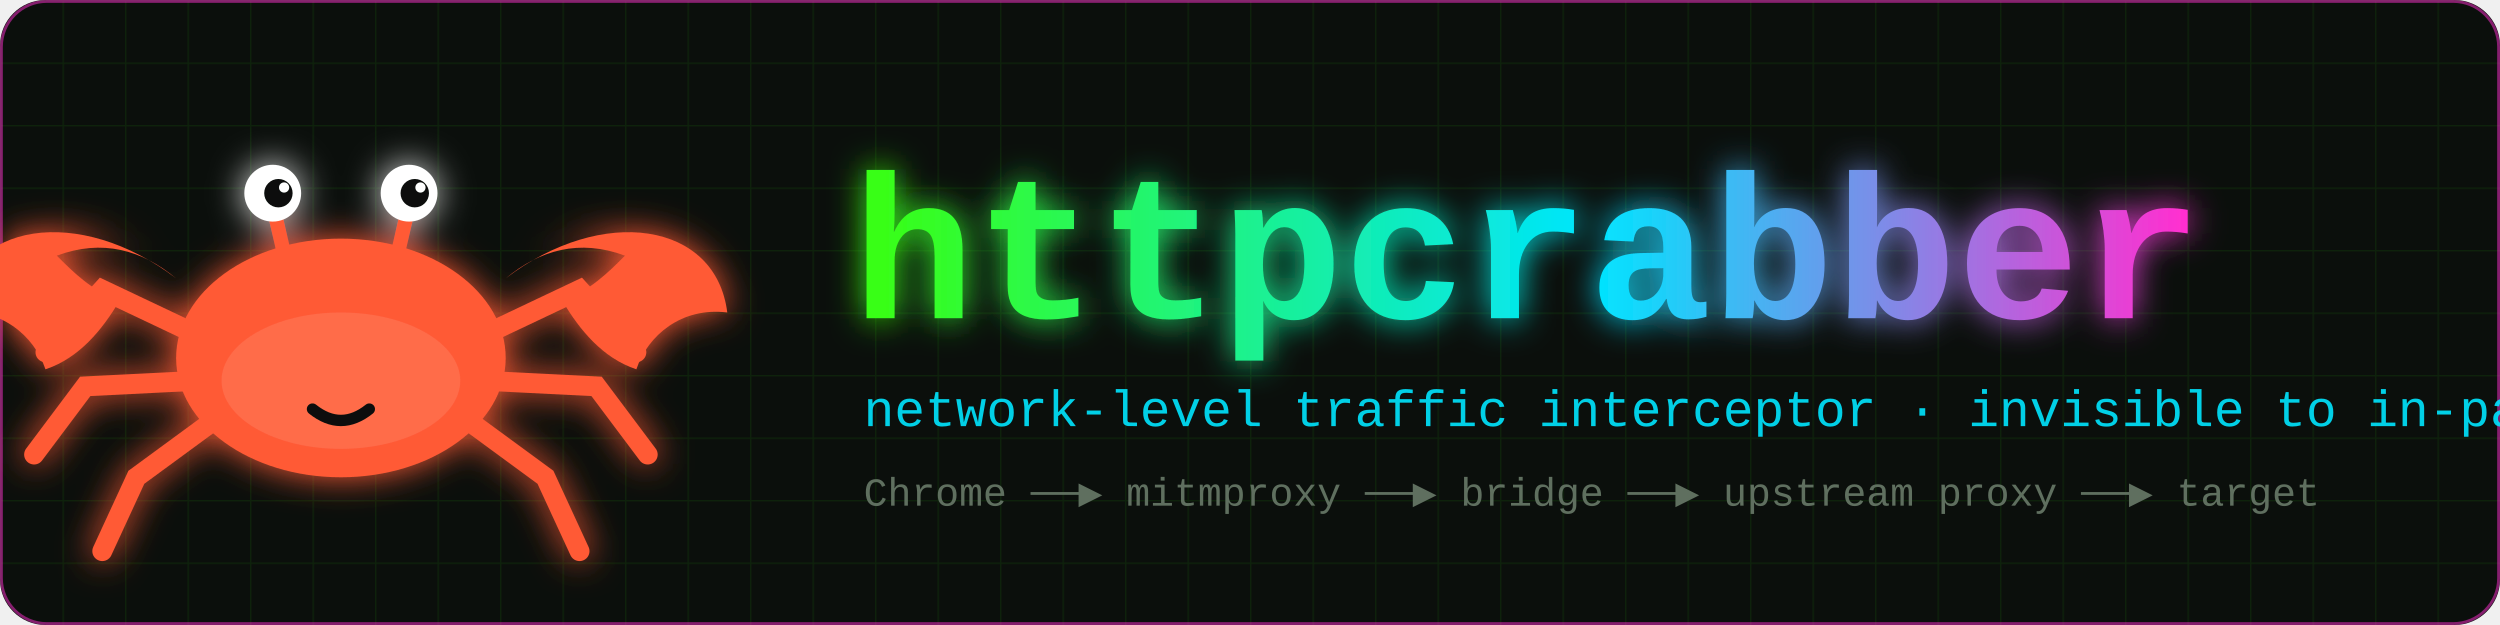
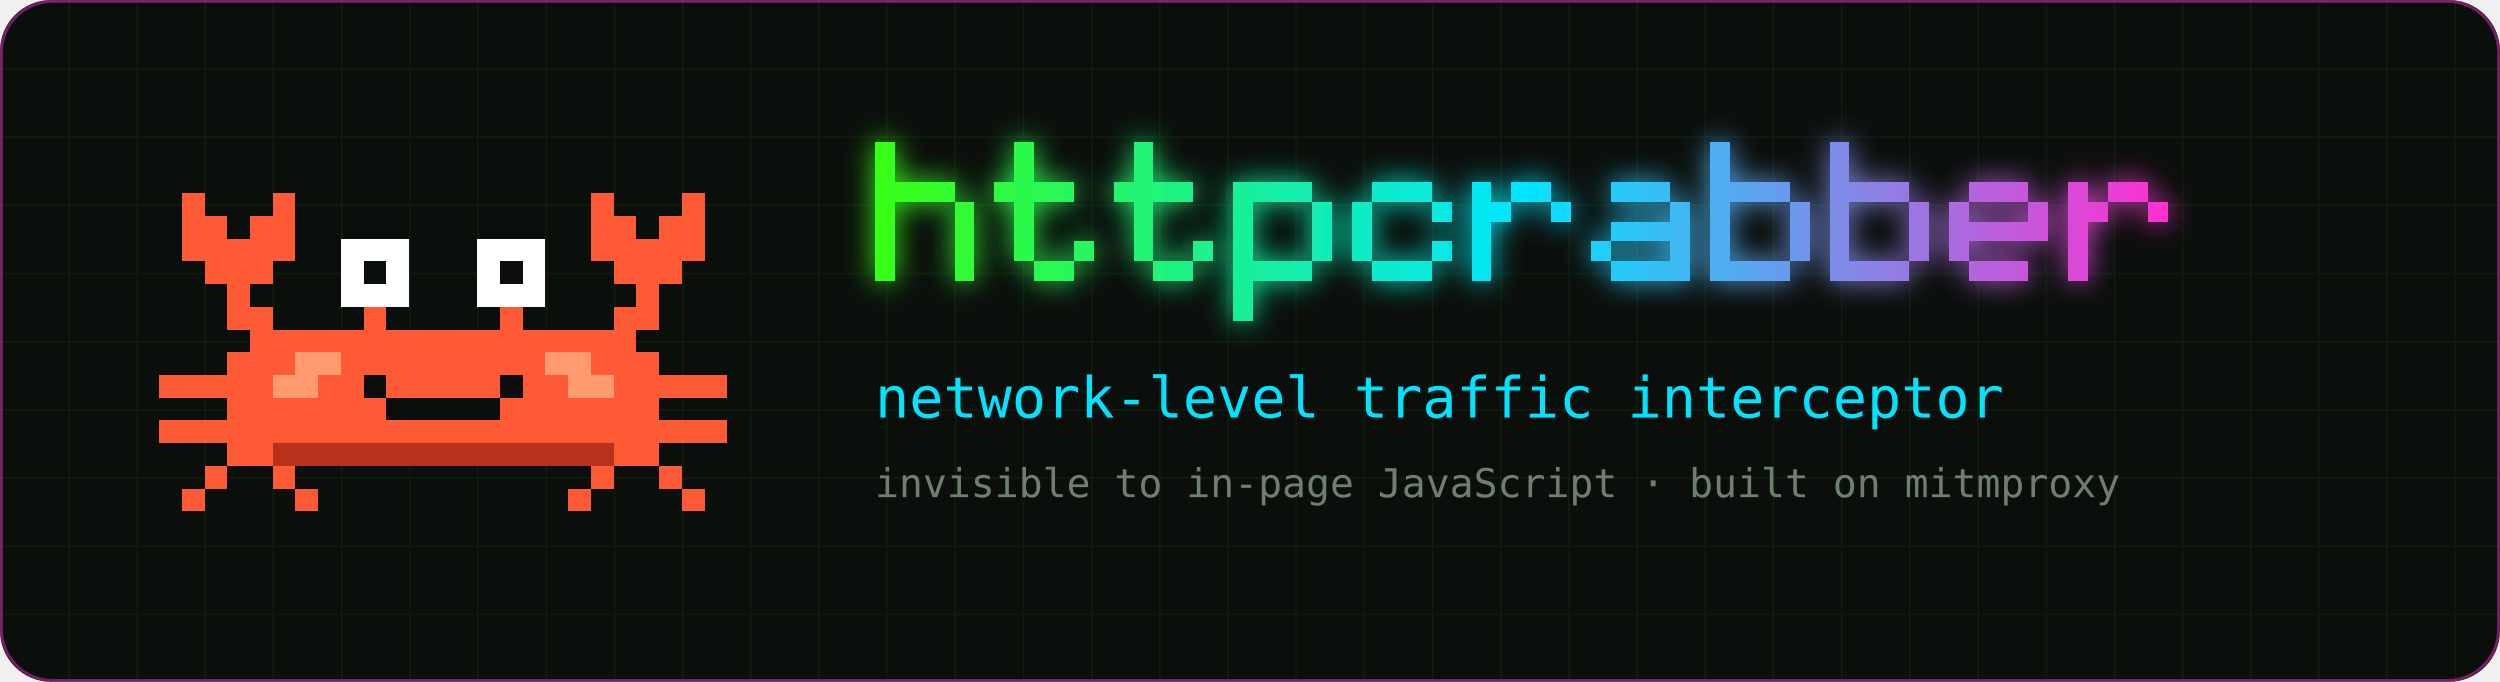
- <svg xmlns="http://www.w3.org/2000/svg" width="880" height="220" viewBox="0 0 880 220" role="img" aria-label="httpcrabber">
+ <svg xmlns="http://www.w3.org/2000/svg" width="880" height="240" viewBox="0 0 880 240" role="img" aria-label="httpcrabber">
+   <style>
+     .claw-closed, .eye-closed { opacity: 0 }
+     .claw-open   { animation: on-off 3.2s step-end infinite }
+     .claw-closed { animation: off-on 3.2s step-end infinite }
+     .eye-open    { animation: blink-o 4.3s step-end infinite }
+     .eye-closed  { animation: blink-c 4.3s step-end infinite }
+     .bob         { animation: bob 1.2s step-end infinite }
+     @keyframes on-off  { 0% {opacity:1} 60% {opacity:0} 66% {opacity:1} 72% {opacity:0} 78% {opacity:1} }
+     @keyframes off-on  { 0% {opacity:0} 60% {opacity:1} 66% {opacity:0} 72% {opacity:1} 78% {opacity:0} }
+     @keyframes blink-o { 0% {opacity:1} 90% {opacity:0} 94% {opacity:1} }
+     @keyframes blink-c { 0% {opacity:0} 90% {opacity:1} 94% {opacity:0} }
+     @keyframes bob     { 0% {transform:translateY(0)} 50% {transform:translateY(-4px)} }
+   </style>
  <defs>
-     <linearGradient id="txt" x1="0" y1="0" x2="1" y2="0">
+     <linearGradient id="word" gradientUnits="userSpaceOnUse" x1="0" y1="0" x2="455" y2="0">
      <stop offset="0" stop-color="#39ff14" />
-       <stop offset="0.55" stop-color="#00e5ff" />
+       <stop offset="0.5" stop-color="#00e5ff" />
      <stop offset="1" stop-color="#ff2fd0" />
    </linearGradient>
-     <filter id="glow" x="-20%" y="-40%" width="140%" height="180%">
-       <feGaussianBlur stdDeviation="6" result="b" />
+     <filter id="glow" x="-10%" y="-30%" width="120%" height="160%">
+       <feGaussianBlur stdDeviation="5" result="b" />
      <feMerge>
        <feMergeNode in="b" />
        <feMergeNode in="SourceGraphic" />
      </feMerge>
    </filter>
-     <pattern id="grid" width="22" height="22" patternUnits="userSpaceOnUse">
-       <path d="M22 0H0V22" fill="none" stroke="#39ff14" stroke-opacity="0.08" />
+     <pattern id="grid" width="24" height="24" patternUnits="userSpaceOnUse">
+       <path d="M24 0H0V24" fill="none" stroke="#39ff14" stroke-opacity="0.07" />
    </pattern>
  </defs>
-   <rect width="880" height="220" rx="16" fill="#0b0f0c" />
-   <rect width="880" height="220" rx="16" fill="url(#grid)" />
-   <rect x="0.5" y="0.5" width="879" height="219" rx="16" fill="none" stroke="#ff2fd0" stroke-opacity="0.5" />
-   <g transform="translate(120 112)" filter="url(#glow)">
-     <g stroke="#ff5a36" stroke-width="7" stroke-linecap="round" fill="none">
-       <path d="M-46 8 L-84 -10 L-104 12" />
-       <path d="M-50 22 L-90 24 L-108 48" />
-       <path d="M-42 34 L-72 56 L-84 82" />
-       <path d="M46 8 L84 -10 L104 12" />
-       <path d="M50 22 L90 24 L108 48" />
-       <path d="M42 34 L72 56 L84 82" />
+   <rect width="880" height="240" rx="18" fill="#0b0f0c" />
+   <rect width="880" height="240" rx="18" fill="url(#grid)" />
+   <rect x="0.5" y="0.5" width="879" height="239" rx="18" fill="none" stroke="#ff2fd0" stroke-opacity="0.45" />
+   <g transform="translate(56 68)" shape-rendering="crispEdges">
+     <g class="bob">
+       <rect x="8" y="16" width="8" height="8" fill="#ff5a36" />
+       <rect x="16" y="16" width="8" height="8" fill="#ff5a36" />
+       <rect x="24" y="16" width="8" height="8" fill="#ff5a36" />
+       <rect x="32" y="16" width="8" height="8" fill="#ff5a36" />
+       <rect x="40" y="16" width="8" height="8" fill="#ff5a36" />
+       <rect x="152" y="16" width="8" height="8" fill="#ff5a36" />
+       <rect x="160" y="16" width="8" height="8" fill="#ff5a36" />
+       <rect x="168" y="16" width="8" height="8" fill="#ff5a36" />
+       <rect x="176" y="16" width="8" height="8" fill="#ff5a36" />
+       <rect x="184" y="16" width="8" height="8" fill="#ff5a36" />
+       <rect x="16" y="24" width="8" height="8" fill="#ff5a36" />
+       <rect x="24" y="24" width="8" height="8" fill="#ff5a36" />
+       <rect x="32" y="24" width="8" height="8" fill="#ff5a36" />
+       <rect x="160" y="24" width="8" height="8" fill="#ff5a36" />
+       <rect x="168" y="24" width="8" height="8" fill="#ff5a36" />
+       <rect x="176" y="24" width="8" height="8" fill="#ff5a36" />
+       <rect x="24" y="32" width="8" height="8" fill="#ff5a36" />
+       <rect x="168" y="32" width="8" height="8" fill="#ff5a36" />
+       <rect x="24" y="40" width="8" height="8" fill="#ff5a36" />
+       <rect x="32" y="40" width="8" height="8" fill="#ff5a36" />
+       <rect x="72" y="40" width="8" height="8" fill="#ff5a36" />
+       <rect x="120" y="40" width="8" height="8" fill="#ff5a36" />
+       <rect x="160" y="40" width="8" height="8" fill="#ff5a36" />
+       <rect x="168" y="40" width="8" height="8" fill="#ff5a36" />
+       <rect x="32" y="48" width="8" height="8" fill="#ff5a36" />
+       <rect x="40" y="48" width="8" height="8" fill="#ff5a36" />
+       <rect x="48" y="48" width="8" height="8" fill="#ff5a36" />
+       <rect x="56" y="48" width="8" height="8" fill="#ff5a36" />
+       <rect x="64" y="48" width="8" height="8" fill="#ff5a36" />
+       <rect x="72" y="48" width="8" height="8" fill="#ff5a36" />
+       <rect x="80" y="48" width="8" height="8" fill="#ff5a36" />
+       <rect x="88" y="48" width="8" height="8" fill="#ff5a36" />
+       <rect x="96" y="48" width="8" height="8" fill="#ff5a36" />
+       <rect x="104" y="48" width="8" height="8" fill="#ff5a36" />
+       <rect x="112" y="48" width="8" height="8" fill="#ff5a36" />
+       <rect x="120" y="48" width="8" height="8" fill="#ff5a36" />
+       <rect x="128" y="48" width="8" height="8" fill="#ff5a36" />
+       <rect x="136" y="48" width="8" height="8" fill="#ff5a36" />
+       <rect x="144" y="48" width="8" height="8" fill="#ff5a36" />
+       <rect x="152" y="48" width="8" height="8" fill="#ff5a36" />
+       <rect x="160" y="48" width="8" height="8" fill="#ff5a36" />
+       <rect x="24" y="56" width="8" height="8" fill="#ff5a36" />
+       <rect x="32" y="56" width="8" height="8" fill="#ff5a36" />
+       <rect x="40" y="56" width="8" height="8" fill="#ff5a36" />
+       <rect x="48" y="56" width="8" height="8" fill="#ff9a6e" />
+       <rect x="56" y="56" width="8" height="8" fill="#ff9a6e" />
+       <rect x="64" y="56" width="8" height="8" fill="#ff5a36" />
+       <rect x="72" y="56" width="8" height="8" fill="#ff5a36" />
+       <rect x="80" y="56" width="8" height="8" fill="#ff5a36" />
+       <rect x="88" y="56" width="8" height="8" fill="#ff5a36" />
+       <rect x="96" y="56" width="8" height="8" fill="#ff5a36" />
+       <rect x="104" y="56" width="8" height="8" fill="#ff5a36" />
+       <rect x="112" y="56" width="8" height="8" fill="#ff5a36" />
+       <rect x="120" y="56" width="8" height="8" fill="#ff5a36" />
+       <rect x="128" y="56" width="8" height="8" fill="#ff5a36" />
+       <rect x="136" y="56" width="8" height="8" fill="#ff9a6e" />
+       <rect x="144" y="56" width="8" height="8" fill="#ff9a6e" />
+       <rect x="152" y="56" width="8" height="8" fill="#ff5a36" />
+       <rect x="160" y="56" width="8" height="8" fill="#ff5a36" />
+       <rect x="168" y="56" width="8" height="8" fill="#ff5a36" />
+       <rect x="0" y="64" width="8" height="8" fill="#ff5a36" />
+       <rect x="8" y="64" width="8" height="8" fill="#ff5a36" />
+       <rect x="16" y="64" width="8" height="8" fill="#ff5a36" />
+       <rect x="24" y="64" width="8" height="8" fill="#ff5a36" />
+       <rect x="32" y="64" width="8" height="8" fill="#ff5a36" />
+       <rect x="40" y="64" width="8" height="8" fill="#ff9a6e" />
+       <rect x="48" y="64" width="8" height="8" fill="#ff9a6e" />
+       <rect x="56" y="64" width="8" height="8" fill="#ff5a36" />
+       <rect x="64" y="64" width="8" height="8" fill="#ff5a36" />
+       <rect x="72" y="64" width="8" height="8" fill="#0b0f0c" />
+       <rect x="80" y="64" width="8" height="8" fill="#ff5a36" />
+       <rect x="88" y="64" width="8" height="8" fill="#ff5a36" />
+       <rect x="96" y="64" width="8" height="8" fill="#ff5a36" />
+       <rect x="104" y="64" width="8" height="8" fill="#ff5a36" />
+       <rect x="112" y="64" width="8" height="8" fill="#ff5a36" />
+       <rect x="120" y="64" width="8" height="8" fill="#0b0f0c" />
+       <rect x="128" y="64" width="8" height="8" fill="#ff5a36" />
+       <rect x="136" y="64" width="8" height="8" fill="#ff5a36" />
+       <rect x="144" y="64" width="8" height="8" fill="#ff9a6e" />
+       <rect x="152" y="64" width="8" height="8" fill="#ff9a6e" />
+       <rect x="160" y="64" width="8" height="8" fill="#ff5a36" />
+       <rect x="168" y="64" width="8" height="8" fill="#ff5a36" />
+       <rect x="176" y="64" width="8" height="8" fill="#ff5a36" />
+       <rect x="184" y="64" width="8" height="8" fill="#ff5a36" />
+       <rect x="192" y="64" width="8" height="8" fill="#ff5a36" />
+       <rect x="24" y="72" width="8" height="8" fill="#ff5a36" />
+       <rect x="32" y="72" width="8" height="8" fill="#ff5a36" />
+       <rect x="40" y="72" width="8" height="8" fill="#ff5a36" />
+       <rect x="48" y="72" width="8" height="8" fill="#ff5a36" />
+       <rect x="56" y="72" width="8" height="8" fill="#ff5a36" />
+       <rect x="64" y="72" width="8" height="8" fill="#ff5a36" />
+       <rect x="72" y="72" width="8" height="8" fill="#ff5a36" />
+       <rect x="80" y="72" width="8" height="8" fill="#0b0f0c" />
+       <rect x="88" y="72" width="8" height="8" fill="#0b0f0c" />
+       <rect x="96" y="72" width="8" height="8" fill="#0b0f0c" />
+       <rect x="104" y="72" width="8" height="8" fill="#0b0f0c" />
+       <rect x="112" y="72" width="8" height="8" fill="#0b0f0c" />
+       <rect x="120" y="72" width="8" height="8" fill="#ff5a36" />
+       <rect x="128" y="72" width="8" height="8" fill="#ff5a36" />
+       <rect x="136" y="72" width="8" height="8" fill="#ff5a36" />
+       <rect x="144" y="72" width="8" height="8" fill="#ff5a36" />
+       <rect x="152" y="72" width="8" height="8" fill="#ff5a36" />
+       <rect x="160" y="72" width="8" height="8" fill="#ff5a36" />
+       <rect x="168" y="72" width="8" height="8" fill="#ff5a36" />
+       <rect x="0" y="80" width="8" height="8" fill="#ff5a36" />
+       <rect x="8" y="80" width="8" height="8" fill="#ff5a36" />
+       <rect x="16" y="80" width="8" height="8" fill="#ff5a36" />
+       <rect x="24" y="80" width="8" height="8" fill="#ff5a36" />
+       <rect x="32" y="80" width="8" height="8" fill="#ff5a36" />
+       <rect x="40" y="80" width="8" height="8" fill="#ff5a36" />
+       <rect x="48" y="80" width="8" height="8" fill="#ff5a36" />
+       <rect x="56" y="80" width="8" height="8" fill="#ff5a36" />
+       <rect x="64" y="80" width="8" height="8" fill="#ff5a36" />
+       <rect x="72" y="80" width="8" height="8" fill="#ff5a36" />
+       <rect x="80" y="80" width="8" height="8" fill="#ff5a36" />
+       <rect x="88" y="80" width="8" height="8" fill="#ff5a36" />
+       <rect x="96" y="80" width="8" height="8" fill="#ff5a36" />
+       <rect x="104" y="80" width="8" height="8" fill="#ff5a36" />
+       <rect x="112" y="80" width="8" height="8" fill="#ff5a36" />
+       <rect x="120" y="80" width="8" height="8" fill="#ff5a36" />
+       <rect x="128" y="80" width="8" height="8" fill="#ff5a36" />
+       <rect x="136" y="80" width="8" height="8" fill="#ff5a36" />
+       <rect x="144" y="80" width="8" height="8" fill="#ff5a36" />
+       <rect x="152" y="80" width="8" height="8" fill="#ff5a36" />
+       <rect x="160" y="80" width="8" height="8" fill="#ff5a36" />
+       <rect x="168" y="80" width="8" height="8" fill="#ff5a36" />
+       <rect x="176" y="80" width="8" height="8" fill="#ff5a36" />
+       <rect x="184" y="80" width="8" height="8" fill="#ff5a36" />
+       <rect x="192" y="80" width="8" height="8" fill="#ff5a36" />
+       <rect x="24" y="88" width="8" height="8" fill="#ff5a36" />
+       <rect x="32" y="88" width="8" height="8" fill="#ff5a36" />
+       <rect x="40" y="88" width="8" height="8" fill="#b8321b" />
+       <rect x="48" y="88" width="8" height="8" fill="#b8321b" />
+       <rect x="56" y="88" width="8" height="8" fill="#b8321b" />
+       <rect x="64" y="88" width="8" height="8" fill="#b8321b" />
+       <rect x="72" y="88" width="8" height="8" fill="#b8321b" />
+       <rect x="80" y="88" width="8" height="8" fill="#b8321b" />
+       <rect x="88" y="88" width="8" height="8" fill="#b8321b" />
+       <rect x="96" y="88" width="8" height="8" fill="#b8321b" />
+       <rect x="104" y="88" width="8" height="8" fill="#b8321b" />
+       <rect x="112" y="88" width="8" height="8" fill="#b8321b" />
+       <rect x="120" y="88" width="8" height="8" fill="#b8321b" />
+       <rect x="128" y="88" width="8" height="8" fill="#b8321b" />
+       <rect x="136" y="88" width="8" height="8" fill="#b8321b" />
+       <rect x="144" y="88" width="8" height="8" fill="#b8321b" />
+       <rect x="152" y="88" width="8" height="8" fill="#b8321b" />
+       <rect x="160" y="88" width="8" height="8" fill="#ff5a36" />
+       <rect x="168" y="88" width="8" height="8" fill="#ff5a36" />
+       <rect x="16" y="96" width="8" height="8" fill="#ff5a36" />
+       <rect x="40" y="96" width="8" height="8" fill="#ff5a36" />
+       <rect x="152" y="96" width="8" height="8" fill="#ff5a36" />
+       <rect x="176" y="96" width="8" height="8" fill="#ff5a36" />
+       <rect x="8" y="104" width="8" height="8" fill="#ff5a36" />
+       <rect x="48" y="104" width="8" height="8" fill="#ff5a36" />
+       <rect x="144" y="104" width="8" height="8" fill="#ff5a36" />
+       <rect x="184" y="104" width="8" height="8" fill="#ff5a36" />
+       <g class="claw-open">
+         <rect x="8" y="0" width="8" height="8" fill="#ff5a36" />
+         <rect x="40" y="0" width="8" height="8" fill="#ff5a36" />
+         <rect x="152" y="0" width="8" height="8" fill="#ff5a36" />
+         <rect x="184" y="0" width="8" height="8" fill="#ff5a36" />
+         <rect x="8" y="8" width="8" height="8" fill="#ff5a36" />
+         <rect x="16" y="8" width="8" height="8" fill="#ff5a36" />
+         <rect x="32" y="8" width="8" height="8" fill="#ff5a36" />
+         <rect x="40" y="8" width="8" height="8" fill="#ff5a36" />
+         <rect x="152" y="8" width="8" height="8" fill="#ff5a36" />
+         <rect x="160" y="8" width="8" height="8" fill="#ff5a36" />
+         <rect x="176" y="8" width="8" height="8" fill="#ff5a36" />
+         <rect x="184" y="8" width="8" height="8" fill="#ff5a36" />
+       </g>
+       <g class="claw-closed">
+         <rect x="16" y="0" width="8" height="8" fill="#ff5a36" />
+         <rect x="176" y="0" width="8" height="8" fill="#ff5a36" />
+         <rect x="24" y="0" width="8" height="8" fill="#ff5a36" />
+         <rect x="168" y="0" width="8" height="8" fill="#ff5a36" />
+         <rect x="8" y="8" width="8" height="8" fill="#ff5a36" />
+         <rect x="184" y="8" width="8" height="8" fill="#ff5a36" />
+         <rect x="16" y="8" width="8" height="8" fill="#ff5a36" />
+         <rect x="176" y="8" width="8" height="8" fill="#ff5a36" />
+         <rect x="24" y="8" width="8" height="8" fill="#ff5a36" />
+         <rect x="168" y="8" width="8" height="8" fill="#ff5a36" />
+         <rect x="32" y="8" width="8" height="8" fill="#ff5a36" />
+         <rect x="160" y="8" width="8" height="8" fill="#ff5a36" />
+       </g>
+       <g class="eye-open">
+         <rect x="64" y="16" width="8" height="8" fill="#ffffff" />
+         <rect x="72" y="16" width="8" height="8" fill="#ffffff" />
+         <rect x="80" y="16" width="8" height="8" fill="#ffffff" />
+         <rect x="112" y="16" width="8" height="8" fill="#ffffff" />
+         <rect x="120" y="16" width="8" height="8" fill="#ffffff" />
+         <rect x="128" y="16" width="8" height="8" fill="#ffffff" />
+         <rect x="64" y="24" width="8" height="8" fill="#ffffff" />
+         <rect x="72" y="24" width="8" height="8" fill="#0b0f0c" />
+         <rect x="80" y="24" width="8" height="8" fill="#ffffff" />
+         <rect x="112" y="24" width="8" height="8" fill="#ffffff" />
+         <rect x="120" y="24" width="8" height="8" fill="#0b0f0c" />
+         <rect x="128" y="24" width="8" height="8" fill="#ffffff" />
+         <rect x="64" y="32" width="8" height="8" fill="#ffffff" />
+         <rect x="72" y="32" width="8" height="8" fill="#ffffff" />
+         <rect x="80" y="32" width="8" height="8" fill="#ffffff" />
+         <rect x="112" y="32" width="8" height="8" fill="#ffffff" />
+         <rect x="120" y="32" width="8" height="8" fill="#ffffff" />
+         <rect x="128" y="32" width="8" height="8" fill="#ffffff" />
+       </g>
+       <g class="eye-closed">
+         <rect x="64" y="24" width="8" height="8" fill="#ffffff" />
+         <rect x="128" y="24" width="8" height="8" fill="#ffffff" />
+         <rect x="72" y="24" width="8" height="8" fill="#ffffff" />
+         <rect x="120" y="24" width="8" height="8" fill="#ffffff" />
+         <rect x="80" y="24" width="8" height="8" fill="#ffffff" />
+         <rect x="112" y="24" width="8" height="8" fill="#ffffff" />
+       </g>
    </g>
-     <g fill="#ff5a36">
-       <path d="M-58 -14 C-92 -40 -132 -34 -136 -2 C-120 -4 -108 6 -104 18 C-92 14 -84 4 -78 -6 C-88 -10 -94 -16 -100 -22 C-84 -28 -70 -24 -58 -14 Z" />
-       <path d="M58 -14 C92 -40 132 -34 136 -2 C120 -4 108 6 104 18 C92 14 84 4 78 -6 C88 -10 94 -16 100 -22 C84 -28 70 -24 58 -14 Z" />
+   </g>
+   <g transform="translate(308 50)" shape-rendering="crispEdges" filter="url(#glow)">
+     <g fill="url(#word)">
+       <rect x="0" y="0" width="7" height="7" />
+       <rect x="0" y="7" width="7" height="7" />
+       <rect x="0" y="14" width="7" height="7" />
+       <rect x="7" y="14" width="7" height="7" />
+       <rect x="14" y="14" width="7" height="7" />
+       <rect x="21" y="14" width="7" height="7" />
+       <rect x="0" y="21" width="7" height="7" />
+       <rect x="28" y="21" width="7" height="7" />
+       <rect x="0" y="28" width="7" height="7" />
+       <rect x="28" y="28" width="7" height="7" />
+       <rect x="0" y="35" width="7" height="7" />
+       <rect x="28" y="35" width="7" height="7" />
+       <rect x="0" y="42" width="7" height="7" />
+       <rect x="28" y="42" width="7" height="7" />
+       <rect x="49" y="0" width="7" height="7" />
+       <rect x="49" y="7" width="7" height="7" />
+       <rect x="42" y="14" width="7" height="7" />
+       <rect x="49" y="14" width="7" height="7" />
+       <rect x="56" y="14" width="7" height="7" />
+       <rect x="63" y="14" width="7" height="7" />
+       <rect x="49" y="21" width="7" height="7" />
+       <rect x="49" y="28" width="7" height="7" />
+       <rect x="49" y="35" width="7" height="7" />
+       <rect x="70" y="35" width="7" height="7" />
+       <rect x="56" y="42" width="7" height="7" />
+       <rect x="63" y="42" width="7" height="7" />
+       <rect x="91" y="0" width="7" height="7" />
+       <rect x="91" y="7" width="7" height="7" />
+       <rect x="84" y="14" width="7" height="7" />
+       <rect x="91" y="14" width="7" height="7" />
+       <rect x="98" y="14" width="7" height="7" />
+       <rect x="105" y="14" width="7" height="7" />
+       <rect x="91" y="21" width="7" height="7" />
+       <rect x="91" y="28" width="7" height="7" />
+       <rect x="91" y="35" width="7" height="7" />
+       <rect x="112" y="35" width="7" height="7" />
+       <rect x="98" y="42" width="7" height="7" />
+       <rect x="105" y="42" width="7" height="7" />
+       <rect x="126" y="14" width="7" height="7" />
+       <rect x="133" y="14" width="7" height="7" />
+       <rect x="140" y="14" width="7" height="7" />
+       <rect x="147" y="14" width="7" height="7" />
+       <rect x="126" y="21" width="7" height="7" />
+       <rect x="154" y="21" width="7" height="7" />
+       <rect x="126" y="28" width="7" height="7" />
+       <rect x="154" y="28" width="7" height="7" />
+       <rect x="126" y="35" width="7" height="7" />
+       <rect x="154" y="35" width="7" height="7" />
+       <rect x="126" y="42" width="7" height="7" />
+       <rect x="133" y="42" width="7" height="7" />
+       <rect x="140" y="42" width="7" height="7" />
+       <rect x="147" y="42" width="7" height="7" />
+       <rect x="126" y="49" width="7" height="7" />
+       <rect x="126" y="56" width="7" height="7" />
+       <rect x="175" y="14" width="7" height="7" />
+       <rect x="182" y="14" width="7" height="7" />
+       <rect x="189" y="14" width="7" height="7" />
+       <rect x="168" y="21" width="7" height="7" />
+       <rect x="196" y="21" width="7" height="7" />
+       <rect x="168" y="28" width="7" height="7" />
+       <rect x="168" y="35" width="7" height="7" />
+       <rect x="196" y="35" width="7" height="7" />
+       <rect x="175" y="42" width="7" height="7" />
+       <rect x="182" y="42" width="7" height="7" />
+       <rect x="189" y="42" width="7" height="7" />
+       <rect x="210" y="14" width="7" height="7" />
+       <rect x="224" y="14" width="7" height="7" />
+       <rect x="231" y="14" width="7" height="7" />
+       <rect x="210" y="21" width="7" height="7" />
+       <rect x="217" y="21" width="7" height="7" />
+       <rect x="238" y="21" width="7" height="7" />
+       <rect x="210" y="28" width="7" height="7" />
+       <rect x="210" y="35" width="7" height="7" />
+       <rect x="210" y="42" width="7" height="7" />
+       <rect x="259" y="14" width="7" height="7" />
+       <rect x="266" y="14" width="7" height="7" />
+       <rect x="273" y="14" width="7" height="7" />
+       <rect x="280" y="21" width="7" height="7" />
+       <rect x="259" y="28" width="7" height="7" />
+       <rect x="266" y="28" width="7" height="7" />
+       <rect x="273" y="28" width="7" height="7" />
+       <rect x="280" y="28" width="7" height="7" />
+       <rect x="252" y="35" width="7" height="7" />
+       <rect x="280" y="35" width="7" height="7" />
+       <rect x="259" y="42" width="7" height="7" />
+       <rect x="266" y="42" width="7" height="7" />
+       <rect x="273" y="42" width="7" height="7" />
+       <rect x="280" y="42" width="7" height="7" />
+       <rect x="294" y="0" width="7" height="7" />
+       <rect x="294" y="7" width="7" height="7" />
+       <rect x="294" y="14" width="7" height="7" />
+       <rect x="301" y="14" width="7" height="7" />
+       <rect x="308" y="14" width="7" height="7" />
+       <rect x="315" y="14" width="7" height="7" />
+       <rect x="294" y="21" width="7" height="7" />
+       <rect x="322" y="21" width="7" height="7" />
+       <rect x="294" y="28" width="7" height="7" />
+       <rect x="322" y="28" width="7" height="7" />
+       <rect x="294" y="35" width="7" height="7" />
+       <rect x="322" y="35" width="7" height="7" />
+       <rect x="294" y="42" width="7" height="7" />
+       <rect x="301" y="42" width="7" height="7" />
+       <rect x="308" y="42" width="7" height="7" />
+       <rect x="315" y="42" width="7" height="7" />
+       <rect x="336" y="0" width="7" height="7" />
+       <rect x="336" y="7" width="7" height="7" />
+       <rect x="336" y="14" width="7" height="7" />
+       <rect x="343" y="14" width="7" height="7" />
+       <rect x="350" y="14" width="7" height="7" />
+       <rect x="357" y="14" width="7" height="7" />
+       <rect x="336" y="21" width="7" height="7" />
+       <rect x="364" y="21" width="7" height="7" />
+       <rect x="336" y="28" width="7" height="7" />
+       <rect x="364" y="28" width="7" height="7" />
+       <rect x="336" y="35" width="7" height="7" />
+       <rect x="364" y="35" width="7" height="7" />
+       <rect x="336" y="42" width="7" height="7" />
+       <rect x="343" y="42" width="7" height="7" />
+       <rect x="350" y="42" width="7" height="7" />
+       <rect x="357" y="42" width="7" height="7" />
+       <rect x="385" y="14" width="7" height="7" />
+       <rect x="392" y="14" width="7" height="7" />
+       <rect x="399" y="14" width="7" height="7" />
+       <rect x="378" y="21" width="7" height="7" />
+       <rect x="406" y="21" width="7" height="7" />
+       <rect x="378" y="28" width="7" height="7" />
+       <rect x="385" y="28" width="7" height="7" />
+       <rect x="392" y="28" width="7" height="7" />
+       <rect x="399" y="28" width="7" height="7" />
+       <rect x="406" y="28" width="7" height="7" />
+       <rect x="378" y="35" width="7" height="7" />
+       <rect x="385" y="42" width="7" height="7" />
+       <rect x="392" y="42" width="7" height="7" />
+       <rect x="399" y="42" width="7" height="7" />
+       <rect x="420" y="14" width="7" height="7" />
+       <rect x="434" y="14" width="7" height="7" />
+       <rect x="441" y="14" width="7" height="7" />
+       <rect x="420" y="21" width="7" height="7" />
+       <rect x="427" y="21" width="7" height="7" />
+       <rect x="448" y="21" width="7" height="7" />
+       <rect x="420" y="28" width="7" height="7" />
+       <rect x="420" y="35" width="7" height="7" />
+       <rect x="420" y="42" width="7" height="7" />
    </g>
-     <ellipse cx="0" cy="14" rx="58" ry="42" fill="#ff5a36" />
-     <ellipse cx="0" cy="22" rx="42" ry="24" fill="#ff7a5a" opacity="0.55" />
-     <g stroke="#ff5a36" stroke-width="5" stroke-linecap="round">
-       <line x1="-18" y1="-14" x2="-24" y2="-40" />
-       <line x1="18" y1="-14" x2="24" y2="-40" />
-     </g>
-     <circle cx="-24" cy="-44" r="10" fill="#ffffff" />
-     <circle cx="24" cy="-44" r="10" fill="#ffffff" />
-     <circle cx="-22" cy="-44" r="5" fill="#0b0f0c" />
-     <circle cx="26" cy="-44" r="5" fill="#0b0f0c" />
-     <circle cx="-20" cy="-46" r="1.8" fill="#ffffff" />
-     <circle cx="28" cy="-46" r="1.8" fill="#ffffff" />
-     <path d="M-10 32 Q0 40 10 32" stroke="#0b0f0c" stroke-width="4" fill="none" stroke-linecap="round" />
  </g>
-   <g font-family="ui-monospace, 'JetBrains Mono', 'Fira Code', Consolas, 'Courier New', monospace">
-     <text x="300" y="112" font-size="72" font-weight="700" fill="url(#txt)" filter="url(#glow)">httpcrabber</text>
-     <text x="304" y="150" font-size="18" fill="#00e5ff" opacity="0.9">network-level traffic interceptor · invisible to in-page JS</text>
-     <text x="304" y="178" font-size="14" fill="#5f6f5f">Chrome ──▶ mitmproxy ──▶ bridge ──▶ upstream proxy ──▶ target</text>
+   <g font-family="ui-monospace, 'JetBrains Mono', 'Fira Code', Consolas, monospace">
+     <text x="308" y="147" font-size="20" fill="#00e5ff">network-level traffic interceptor</text>
+     <text x="308" y="175" font-size="14" fill="#6f7f6f">invisible to in-page JavaScript · built on mitmproxy</text>
  </g>
</svg>
